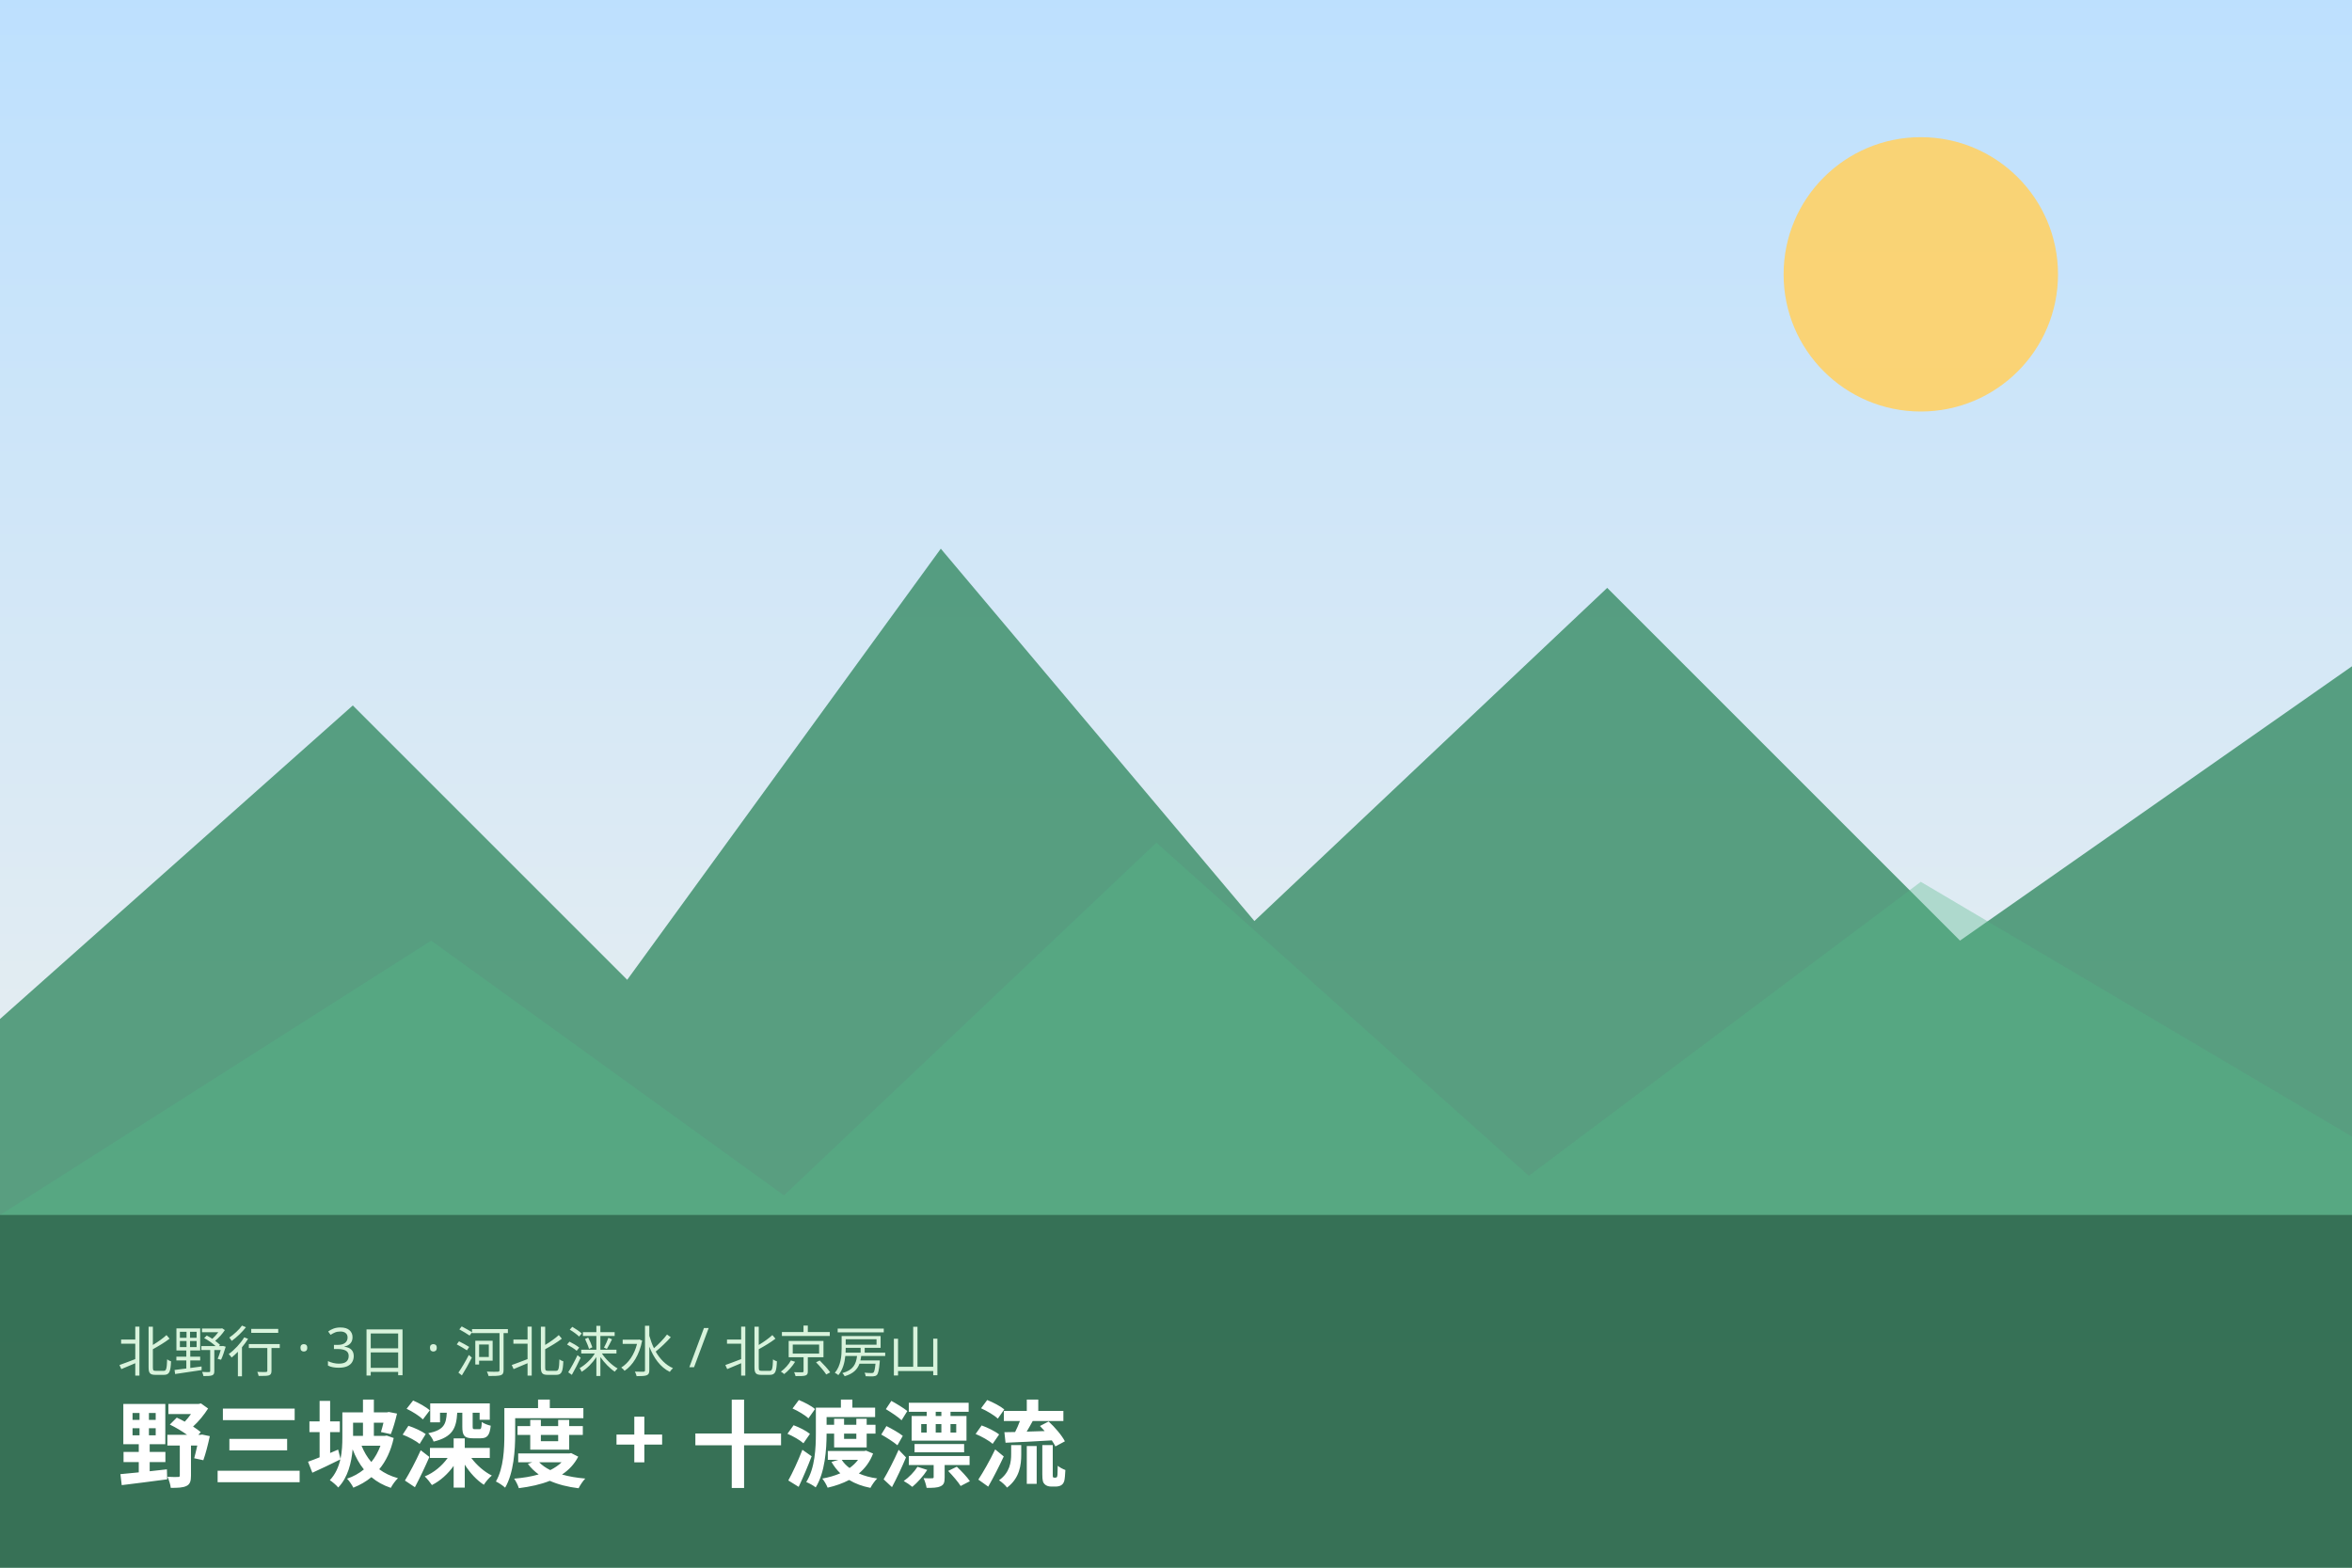
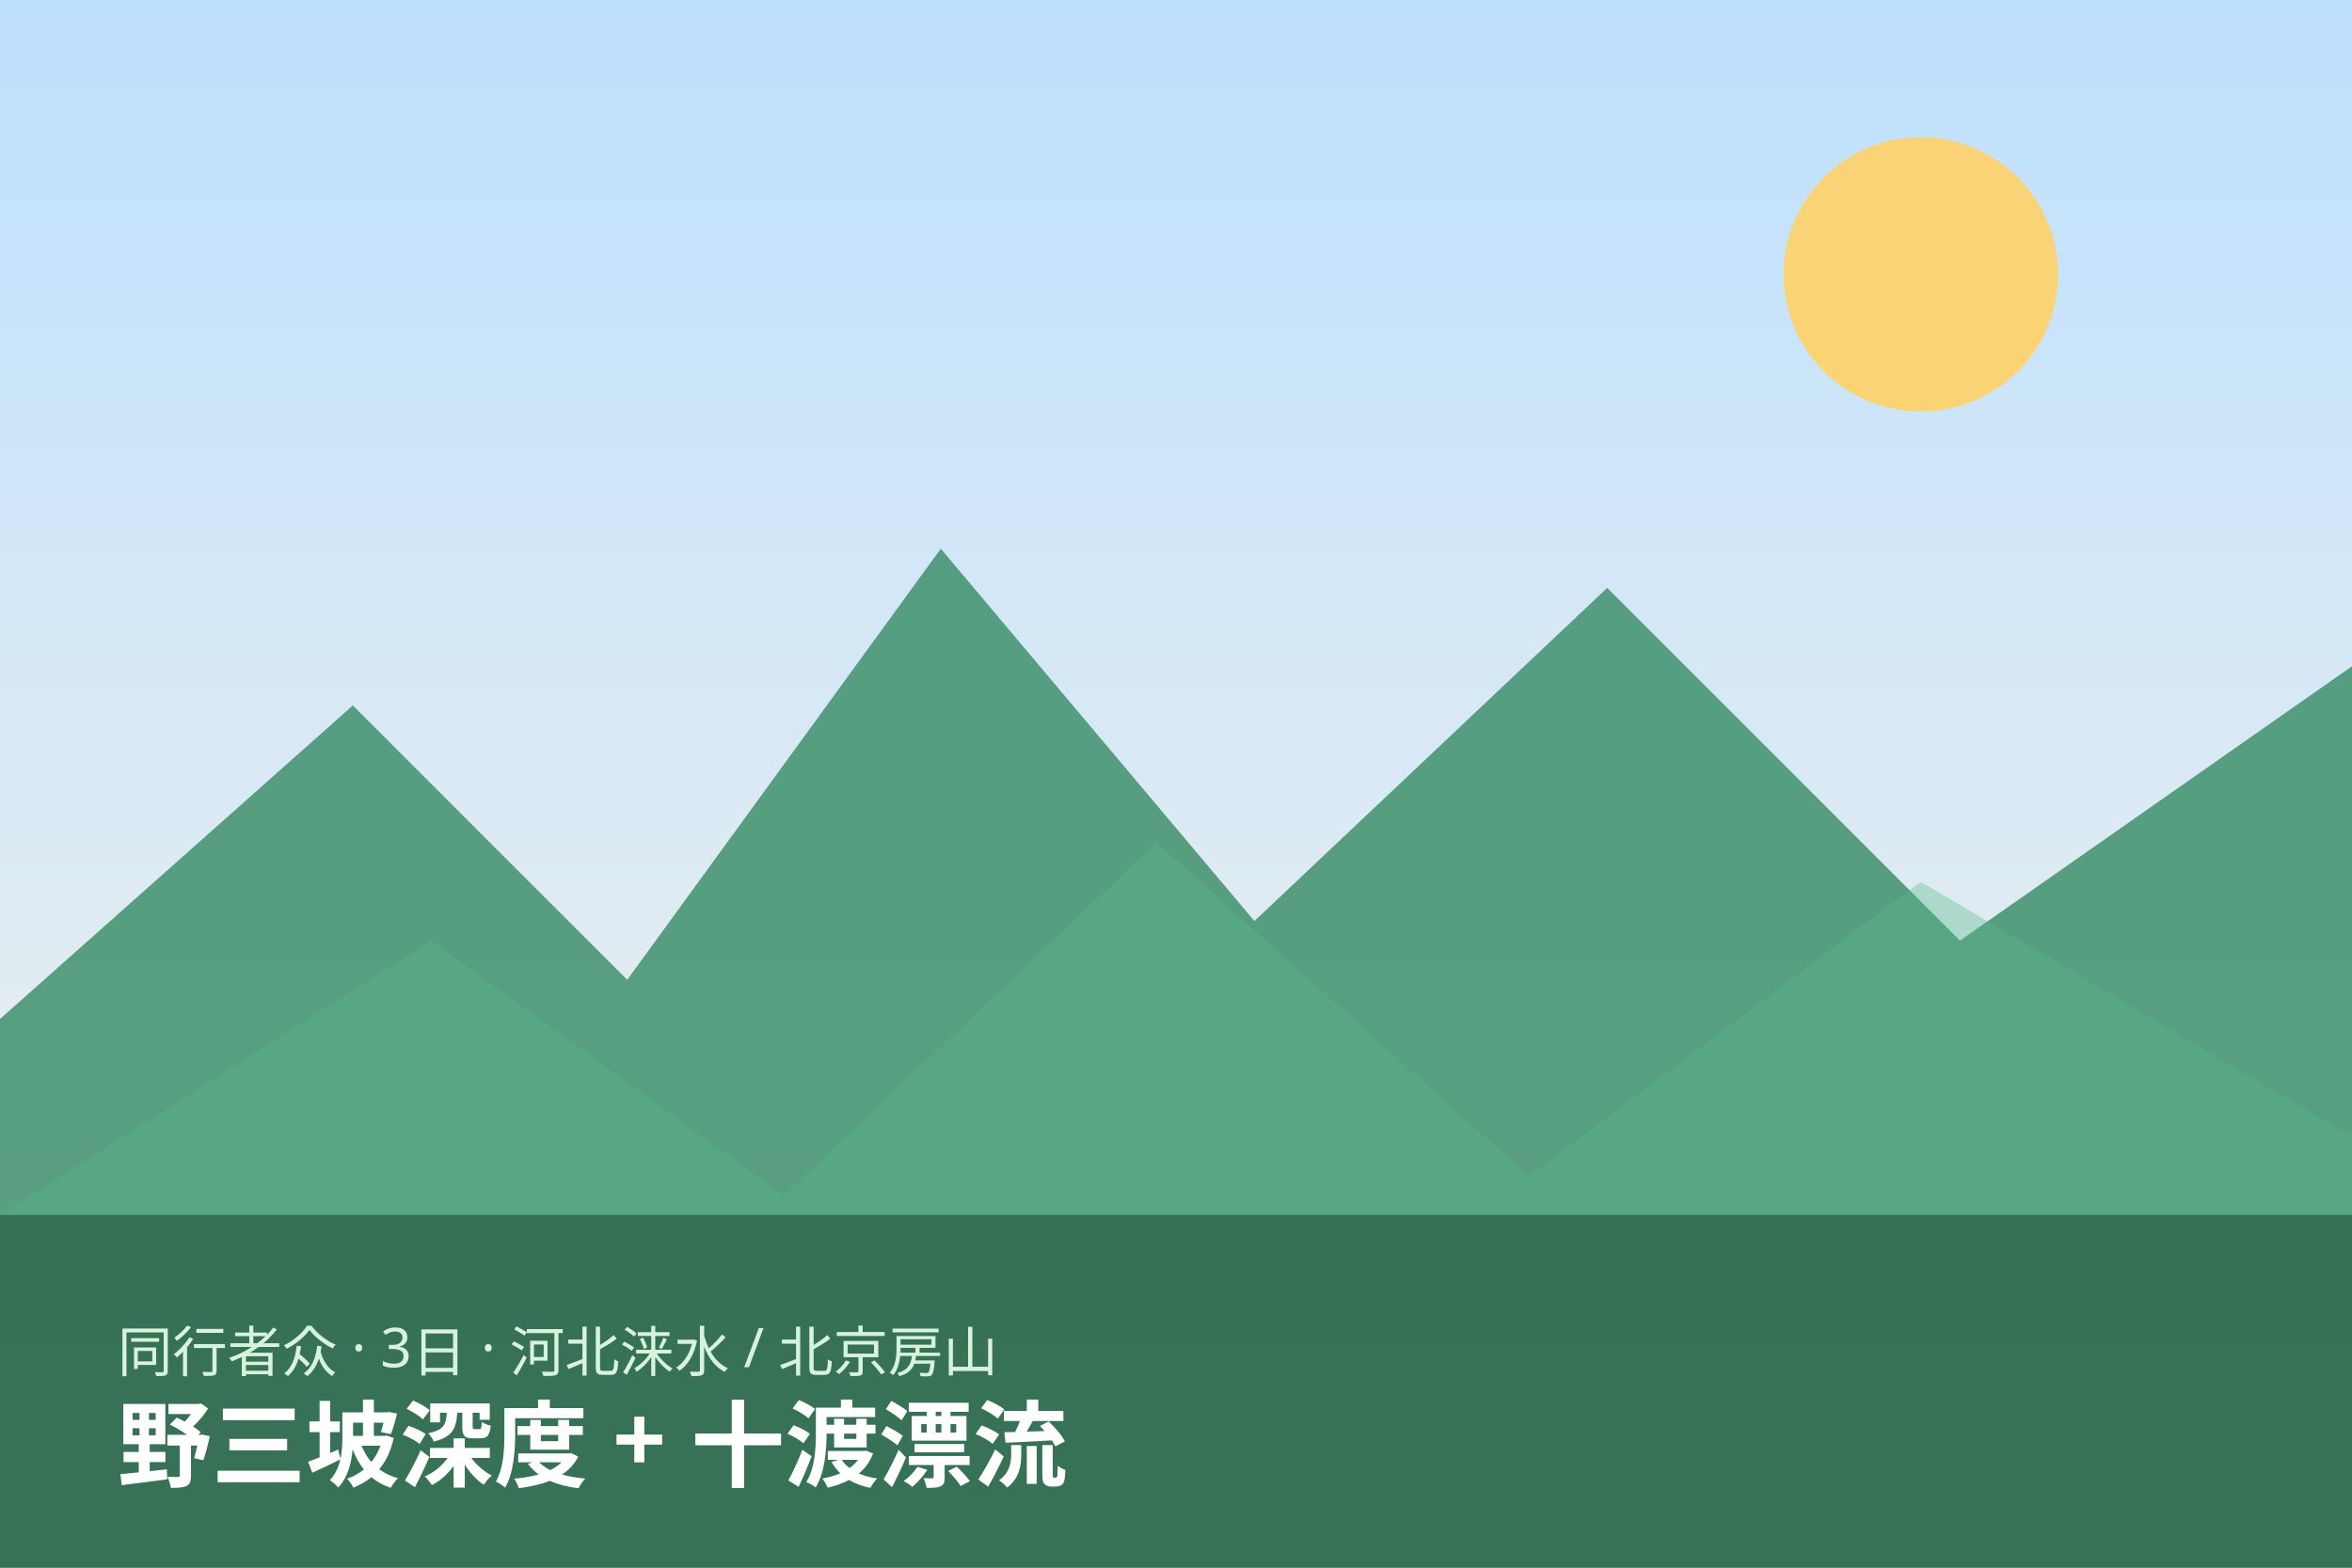
<svg xmlns="http://www.w3.org/2000/svg" width="1200" height="800" viewBox="0 0 1200 800">
  <defs>
    <linearGradient id="sky" x1="0" y1="0" x2="0" y2="1">
      <stop offset="0%" stop-color="#bde0fe" />
      <stop offset="100%" stop-color="#f7f3eb" />
    </linearGradient>
  </defs>
  <rect width="1200" height="800" fill="url(#sky)" />
  <circle cx="980" cy="140" r="70" fill="#ffd166" opacity="0.9" />
  <path d="M0 520 L180 360 L320 500 L480 280 L640 470 L820 300 L1000 480 L1200 340 L1200 800 L0 800 Z" fill="#40916c" opacity="0.85" />
  <path d="M0 620 L220 480 L400 610 L590 430 L780 600 L980 450 L1200 580 L1200 800 L0 800 Z" fill="#52b788" opacity="0.35" />
  <rect x="0" y="620" width="1200" height="180" fill="#1b4332" opacity="0.55" />
-   <text x="60" y="700" font-family="PingFang SC, sans-serif" font-size="28" fill="#d8f3dc">北野行 · 3日 · 河北涞水 / 北京房山</text>
+   <text x="60" y="700" font-family="PingFang SC, sans-serif" font-size="28" fill="#d8f3dc">同行者众 · 3日 · 河北涞水 / 北京房山</text>
  <text x="60" y="755" font-family="PingFang SC, sans-serif" font-size="48" font-weight="700" fill="#ffffff">野三坡深度 + 十渡漂流</text>
</svg>
